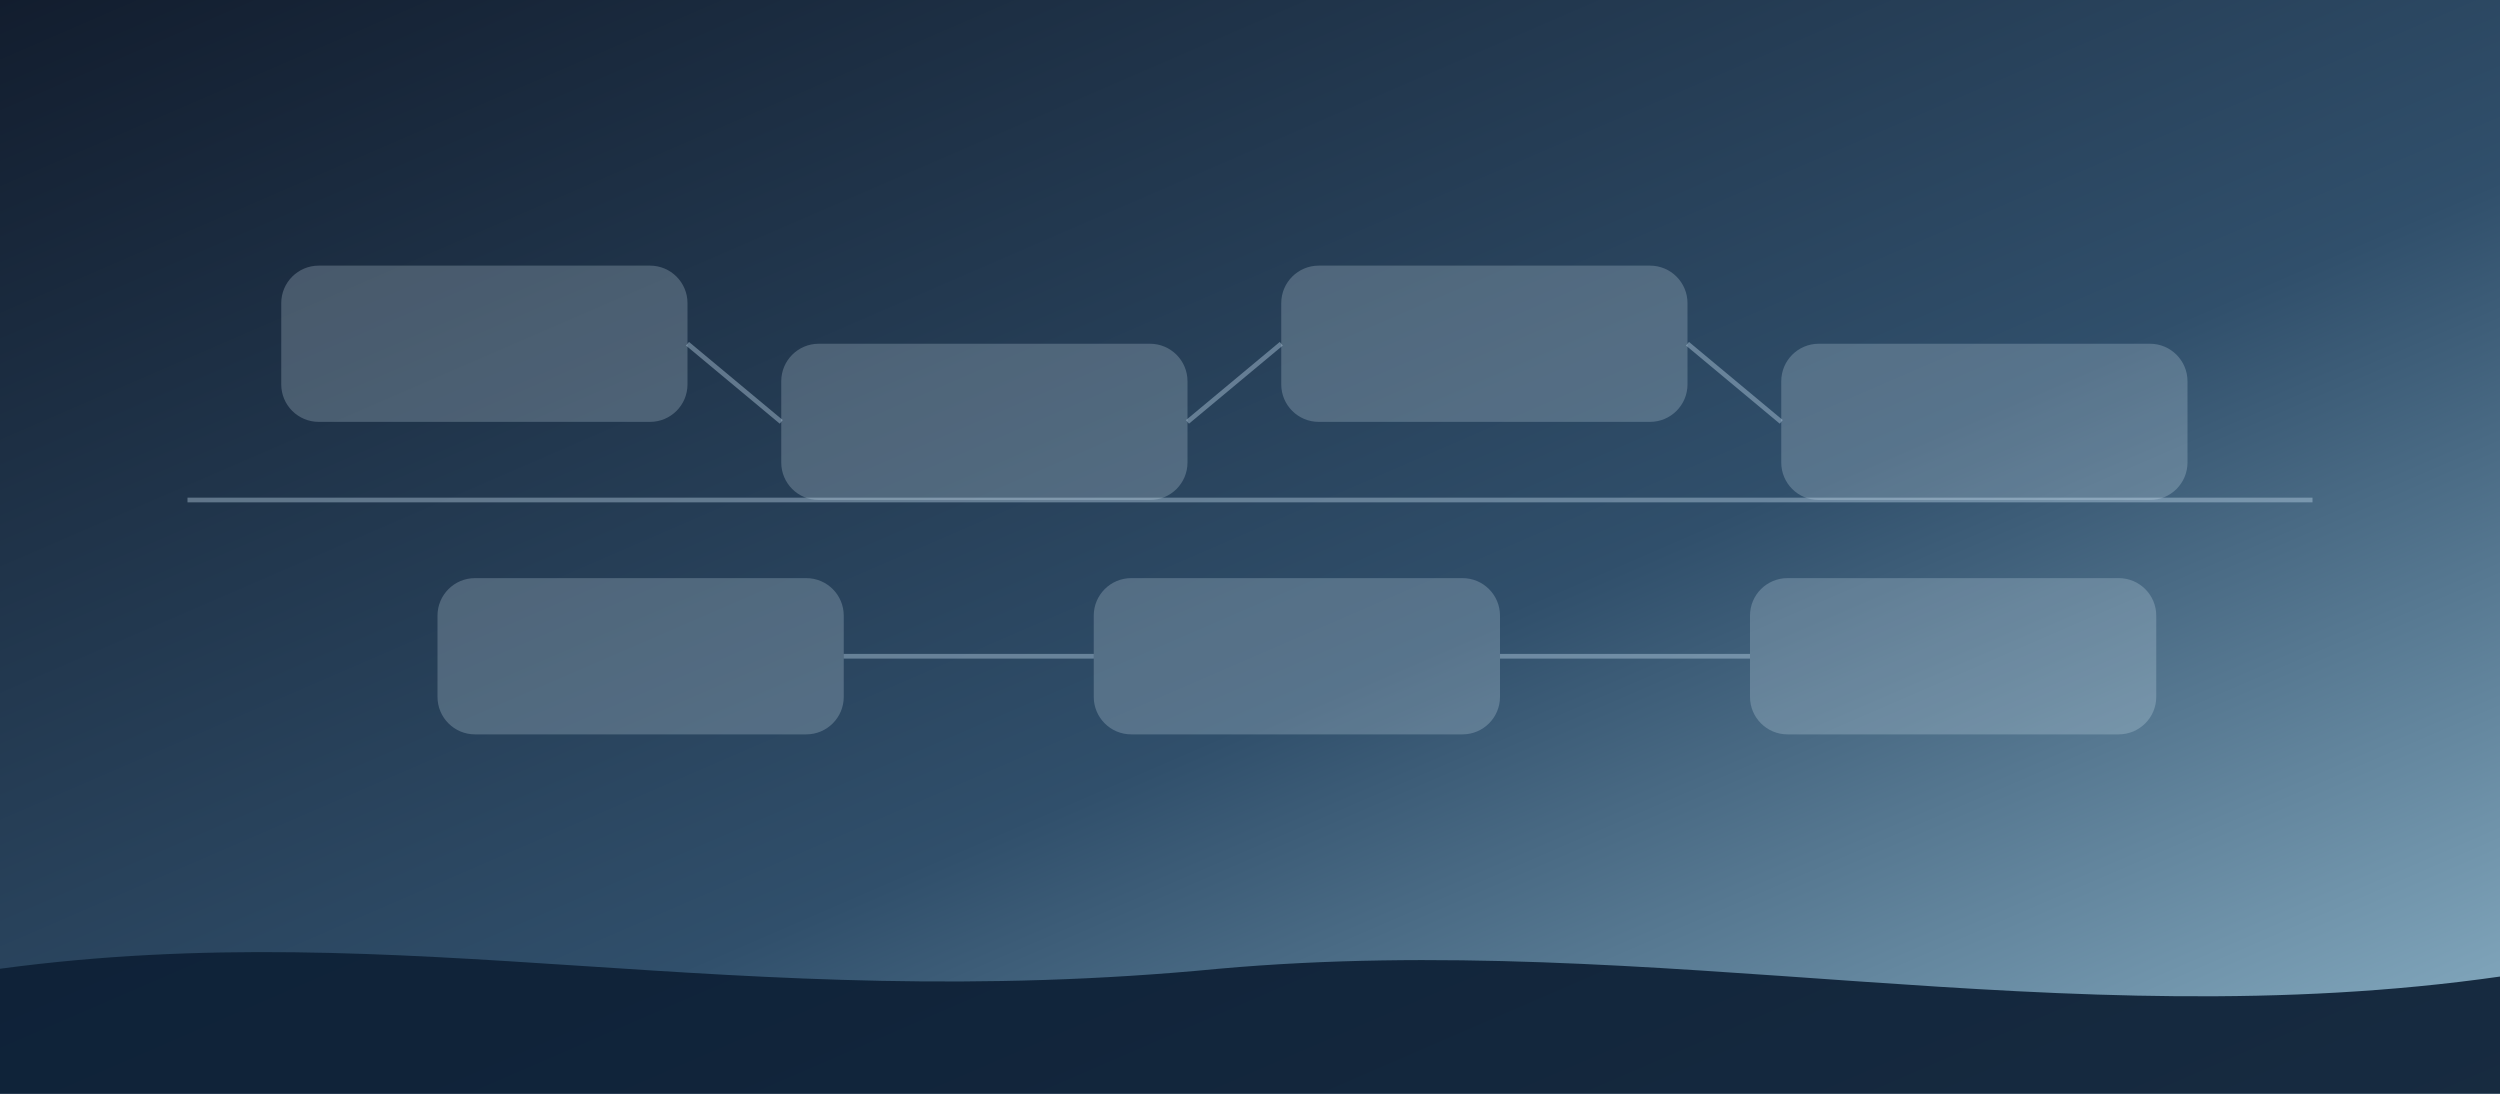
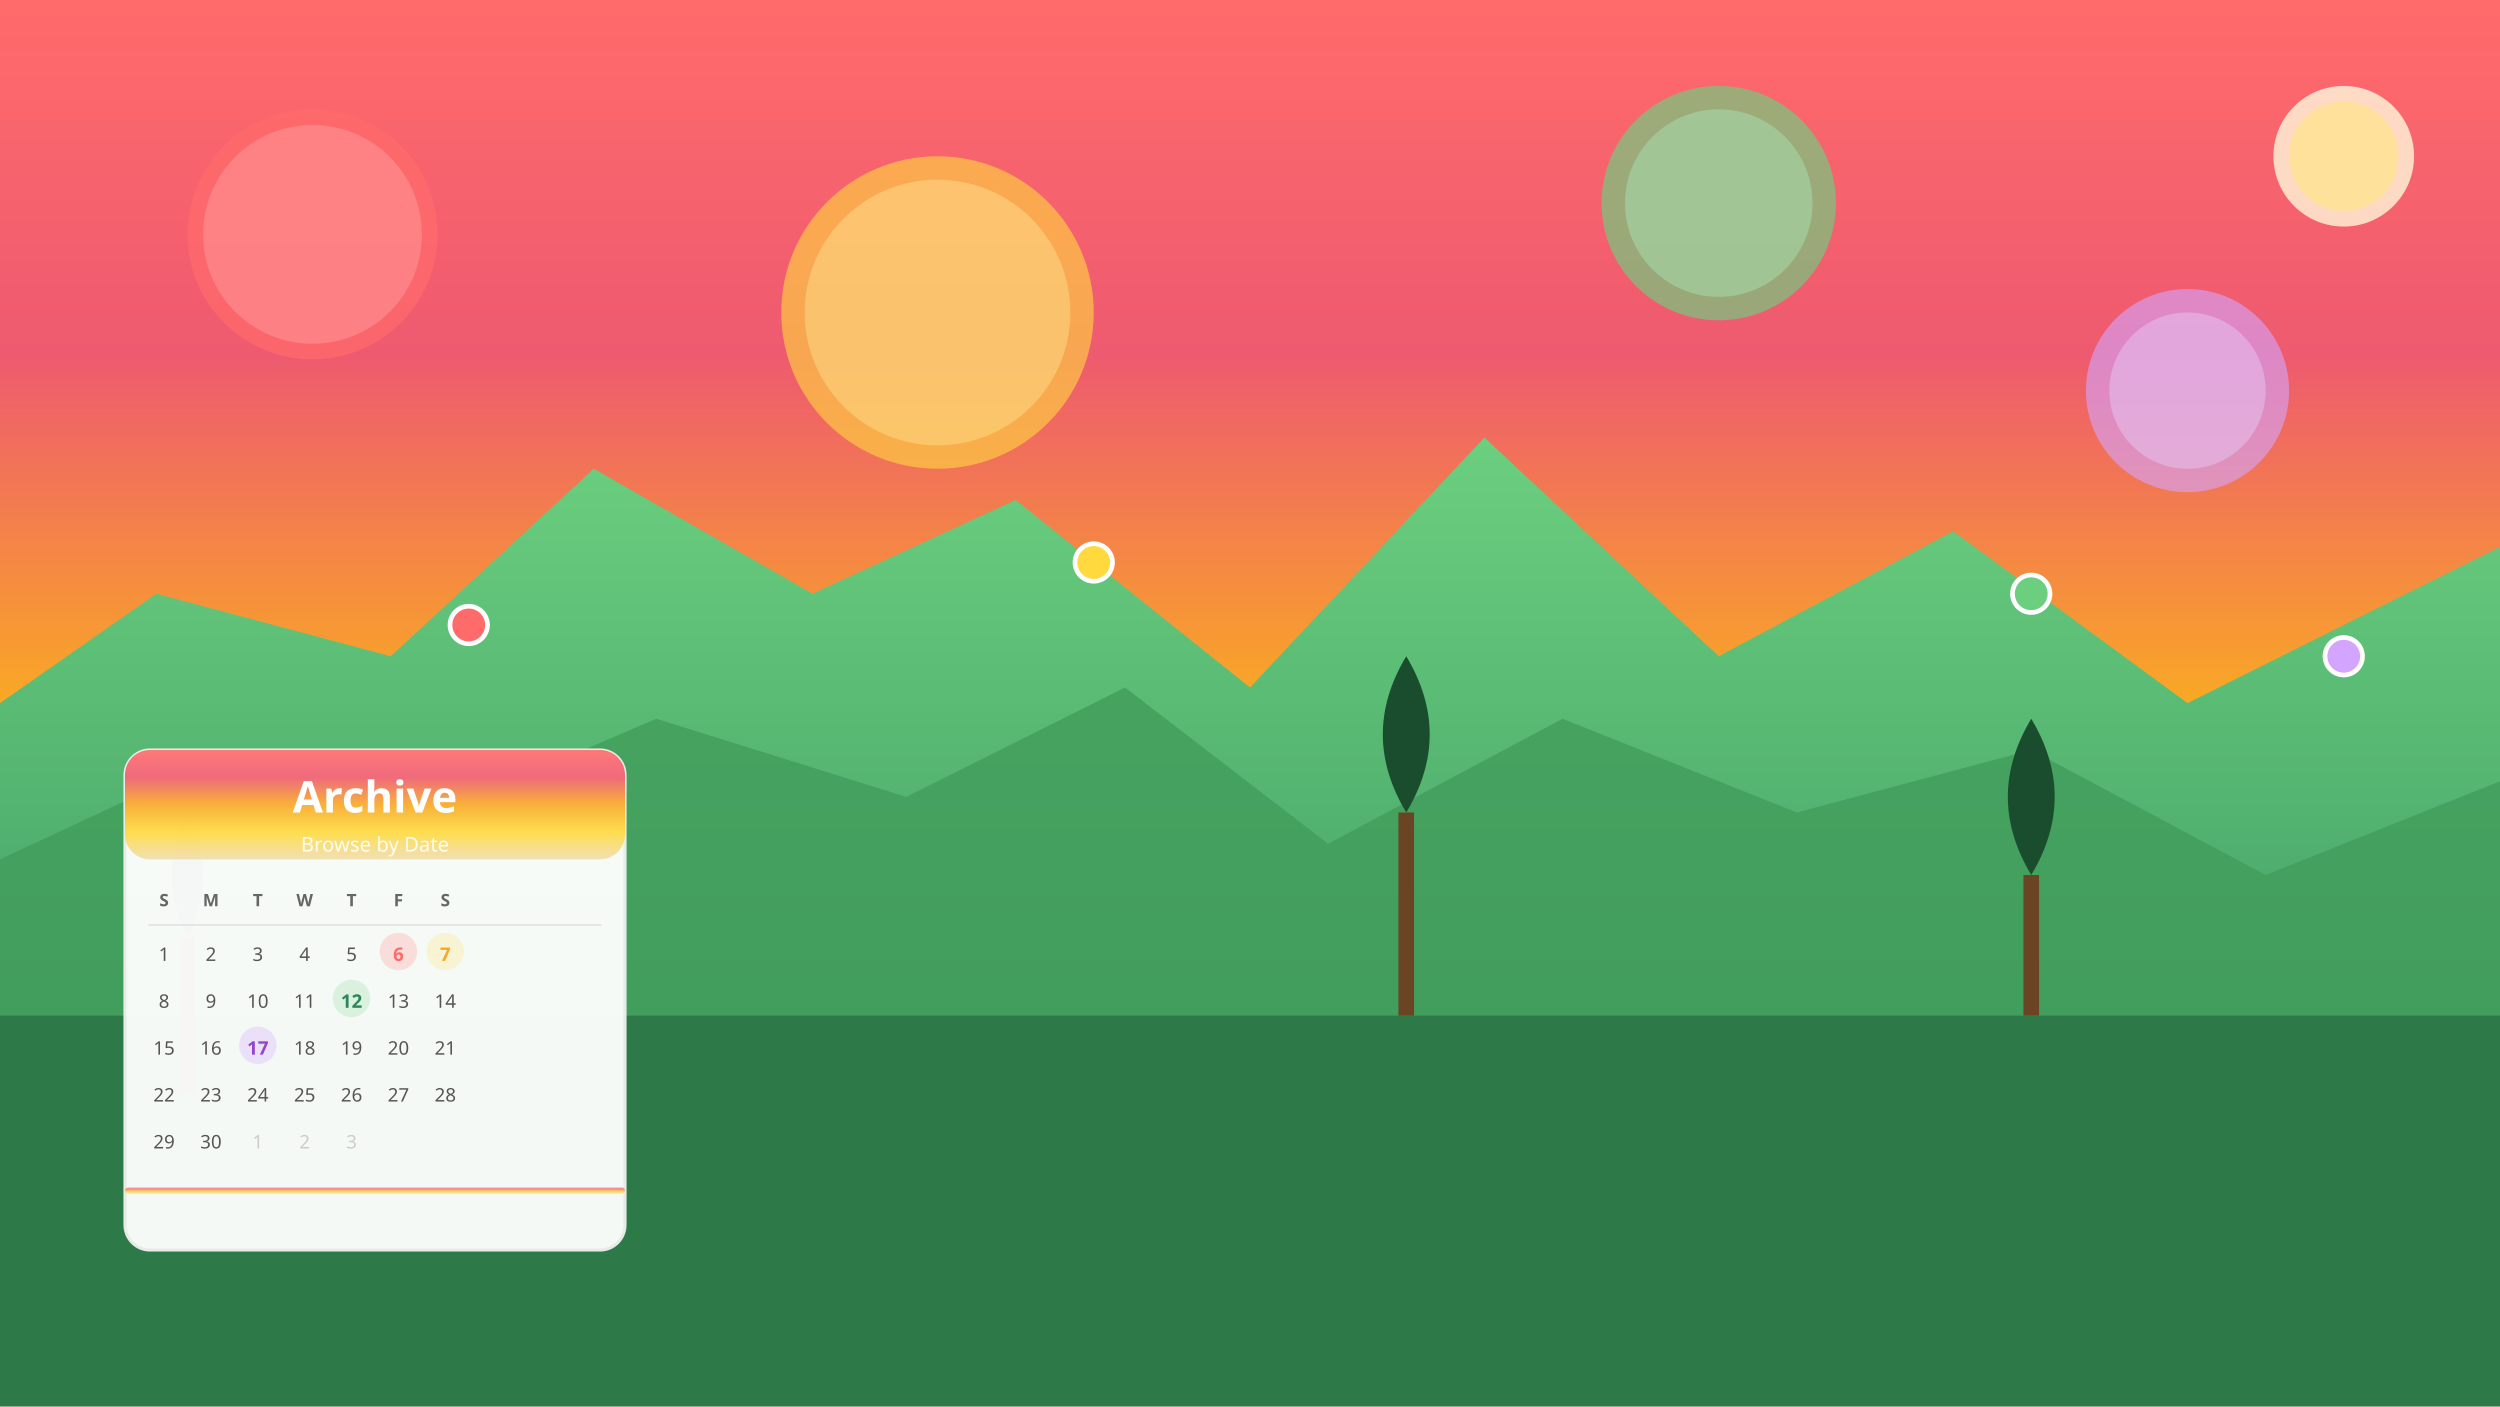
- <svg xmlns="http://www.w3.org/2000/svg" viewBox="0 0 1600 700" role="img" aria-labelledby="title desc">
+ <svg xmlns="http://www.w3.org/2000/svg" viewBox="0 0 1600 900" role="img" aria-labelledby="archTitle">
  <defs>
-     <linearGradient id="bg" x1="0" x2="1" y1="0" y2="1">
-       <stop offset="0%" stop-color="#121d2e" />
-       <stop offset="58%" stop-color="#304f6b" />
-       <stop offset="100%" stop-color="#8ab0c5" />
+     <linearGradient id="archSky" x1="0" x2="0" y1="0" y2="1">
+       <stop offset="0%" stop-color="#ff6b6b" />
+       <stop offset="25%" stop-color="#ee5a6f" />
+       <stop offset="50%" stop-color="#f9a825" />
+       <stop offset="75%" stop-color="#ffd93d" />
+       <stop offset="100%" stop-color="#f1ddae" />
+     </linearGradient>
+     <linearGradient id="archLand" x1="0" x2="0" y1="0" y2="1">
+       <stop offset="0%" stop-color="#6bcf7f" />
+       <stop offset="100%" stop-color="#2d8659" />
    </linearGradient>
  </defs>
-   <rect width="1600" height="700" fill="url(#bg)" />
-   <g opacity="0.22" fill="#e4f5ff">
-     <rect x="180" y="170" width="260" height="100" rx="24" />
-     <rect x="500" y="220" width="260" height="100" rx="24" />
-     <rect x="820" y="170" width="260" height="100" rx="24" />
-     <rect x="1140" y="220" width="260" height="100" rx="24" />
-     <rect x="280" y="370" width="260" height="100" rx="24" />
-     <rect x="700" y="370" width="260" height="100" rx="24" />
-     <rect x="1120" y="370" width="260" height="100" rx="24" />
+   <rect width="1600" height="900" fill="url(#archSky)" />
+   <circle cx="200" cy="150" r="80" fill="#ff6b6b" opacity="0.7" />
+   <circle cx="200" cy="150" r="70" fill="#ff9c9c" opacity="0.5" />
+   <circle cx="600" cy="200" r="100" fill="#ffd93d" opacity="0.6" />
+   <circle cx="600" cy="200" r="85" fill="#ffeb99" opacity="0.4" />
+   <circle cx="1100" cy="130" r="75" fill="#6bcf7f" opacity="0.65" />
+   <circle cx="1100" cy="130" r="60" fill="#a8e6b8" opacity="0.45" />
+   <circle cx="1400" cy="250" r="65" fill="#d4a5ff" opacity="0.6" />
+   <circle cx="1400" cy="250" r="50" fill="#e8d5ff" opacity="0.4" />
+   <path d="M0 450 L100 380 L250 420 L380 300 L520 380 L650 320 L800 440 L950 280 L1100 420 L1250 340 L1400 450 L1600 350 L1600 900 L0 900 Z" fill="url(#archLand)" />
+   <path d="M0 550 L150 480 L280 520 L420 460 L580 510 L720 440 L850 540 L1000 460 L1150 520 L1300 480 L1450 560 L1600 500 L1600 900 L0 900 Z" fill="#419c5a" opacity="0.8" />
+   <rect y="650" width="1600" height="250" fill="#2d7a48" />
+   <path d="M120 600 Q100 560 120 520 Q140 560 120 600 Z" fill="#1a4d2e" />
+   <rect x="115" y="600" width="10" height="100" fill="#6b4423" />
+   <path d="M900 520 Q870 470 900 420 Q930 470 900 520 Z" fill="#1a4d2e" />
+   <rect x="895" y="520" width="10" height="130" fill="#6b4423" />
+   <path d="M1300 560 Q1270 510 1300 460 Q1330 510 1300 560 Z" fill="#1a4d2e" />
+   <rect x="1295" y="560" width="10" height="90" fill="#6b4423" />
+   <circle cx="300" cy="400" r="12" fill="#ff6b6b" stroke="white" stroke-width="3" />
+   <circle cx="700" cy="360" r="12" fill="#ffd93d" stroke="white" stroke-width="3" />
+   <circle cx="1300" cy="380" r="12" fill="#6bcf7f" stroke="white" stroke-width="3" />
+   <circle cx="1500" cy="420" r="12" fill="#d4a5ff" stroke="white" stroke-width="3" />
+   <circle cx="1500" cy="100" r="45" fill="#fff8da" opacity="0.8" />
+   <circle cx="1500" cy="100" r="35" fill="#ffe680" opacity="0.6" />
+   <g>
+     <rect x="80" y="480" width="320" height="320" rx="16" fill="white" opacity="0.95" stroke="#f0f0f0" stroke-width="2" />
+     <rect x="80" y="480" width="320" height="70" rx="16" fill="url(#archSky)" opacity="0.9" />
+     <text x="240" y="520" font-family="sans-serif" font-size="28" font-weight="700" text-anchor="middle" fill="white">
+       Archive
+     </text>
+     <text x="240" y="545" font-family="sans-serif" font-size="13" text-anchor="middle" fill="rgba(255,255,255,0.9)">
+       Browse by Date
+     </text>
+     <g font-family="sans-serif" font-size="11" font-weight="600" text-anchor="middle" fill="#666">
+       <text x="105" y="580">S</text>
+       <text x="135" y="580">M</text>
+       <text x="165" y="580">T</text>
+       <text x="195" y="580">W</text>
+       <text x="225" y="580">T</text>
+       <text x="255" y="580">F</text>
+       <text x="285" y="580">S</text>
+     </g>
+     <line x1="95" y1="592" x2="385" y2="592" stroke="#e0e0e0" stroke-width="1" />
+     <g font-family="sans-serif" font-size="12" text-anchor="middle" fill="#555">
+       <text x="105" y="615">1</text>
+       <text x="135" y="615">2</text>
+       <text x="165" y="615">3</text>
+       <text x="195" y="615">4</text>
+       <text x="225" y="615">5</text>
+       <circle cx="255" cy="609" r="12" fill="#ff6b6b" opacity="0.2" />
+       <text x="255" y="615" fill="#ff6b6b" font-weight="600">6</text>
+       <circle cx="285" cy="609" r="12" fill="#ffd93d" opacity="0.2" />
+       <text x="285" y="615" fill="#f9a825" font-weight="600">7</text>
+       <text x="105" y="645">8</text>
+       <text x="135" y="645">9</text>
+       <text x="165" y="645">10</text>
+       <text x="195" y="645">11</text>
+       <circle cx="225" cy="639" r="12" fill="#6bcf7f" opacity="0.2" />
+       <text x="225" y="645" fill="#2d8659" font-weight="600">12</text>
+       <text x="255" y="645">13</text>
+       <text x="285" y="645">14</text>
+       <text x="105" y="675">15</text>
+       <text x="135" y="675">16</text>
+       <circle cx="165" cy="669" r="12" fill="#d4a5ff" opacity="0.3" />
+       <text x="165" y="675" fill="#9644c9" font-weight="600">17</text>
+       <text x="195" y="675">18</text>
+       <text x="225" y="675">19</text>
+       <text x="255" y="675">20</text>
+       <text x="285" y="675">21</text>
+       <text x="105" y="705">22</text>
+       <text x="135" y="705">23</text>
+       <text x="165" y="705">24</text>
+       <text x="195" y="705">25</text>
+       <text x="225" y="705">26</text>
+       <text x="255" y="705">27</text>
+       <text x="285" y="705">28</text>
+       <text x="105" y="735">29</text>
+       <text x="135" y="735">30</text>
+       <text x="165" y="735" fill="#ccc">1</text>
+       <text x="195" y="735" fill="#ccc">2</text>
+       <text x="225" y="735" fill="#ccc">3</text>
+     </g>
+     <rect x="80" y="760" width="320" height="4" rx="2" fill="url(#archSky)" opacity="0.7" />
  </g>
-   <g stroke="#d7efff" stroke-width="3" opacity="0.35" fill="none">
-     <path d="M120 320 H1480" />
-     <path d="M440 220 L500 270" />
-     <path d="M760 270 L820 220" />
-     <path d="M1080 220 L1140 270" />
-     <path d="M540 420 L700 420" />
-     <path d="M960 420 L1120 420" />
-   </g>
-   <path d="M0 620 C260 585 470 650 780 620 C1060 595 1320 665 1600 625 L1600 700 L0 700 Z" fill="#0d2035" opacity="0.92" />
</svg>
